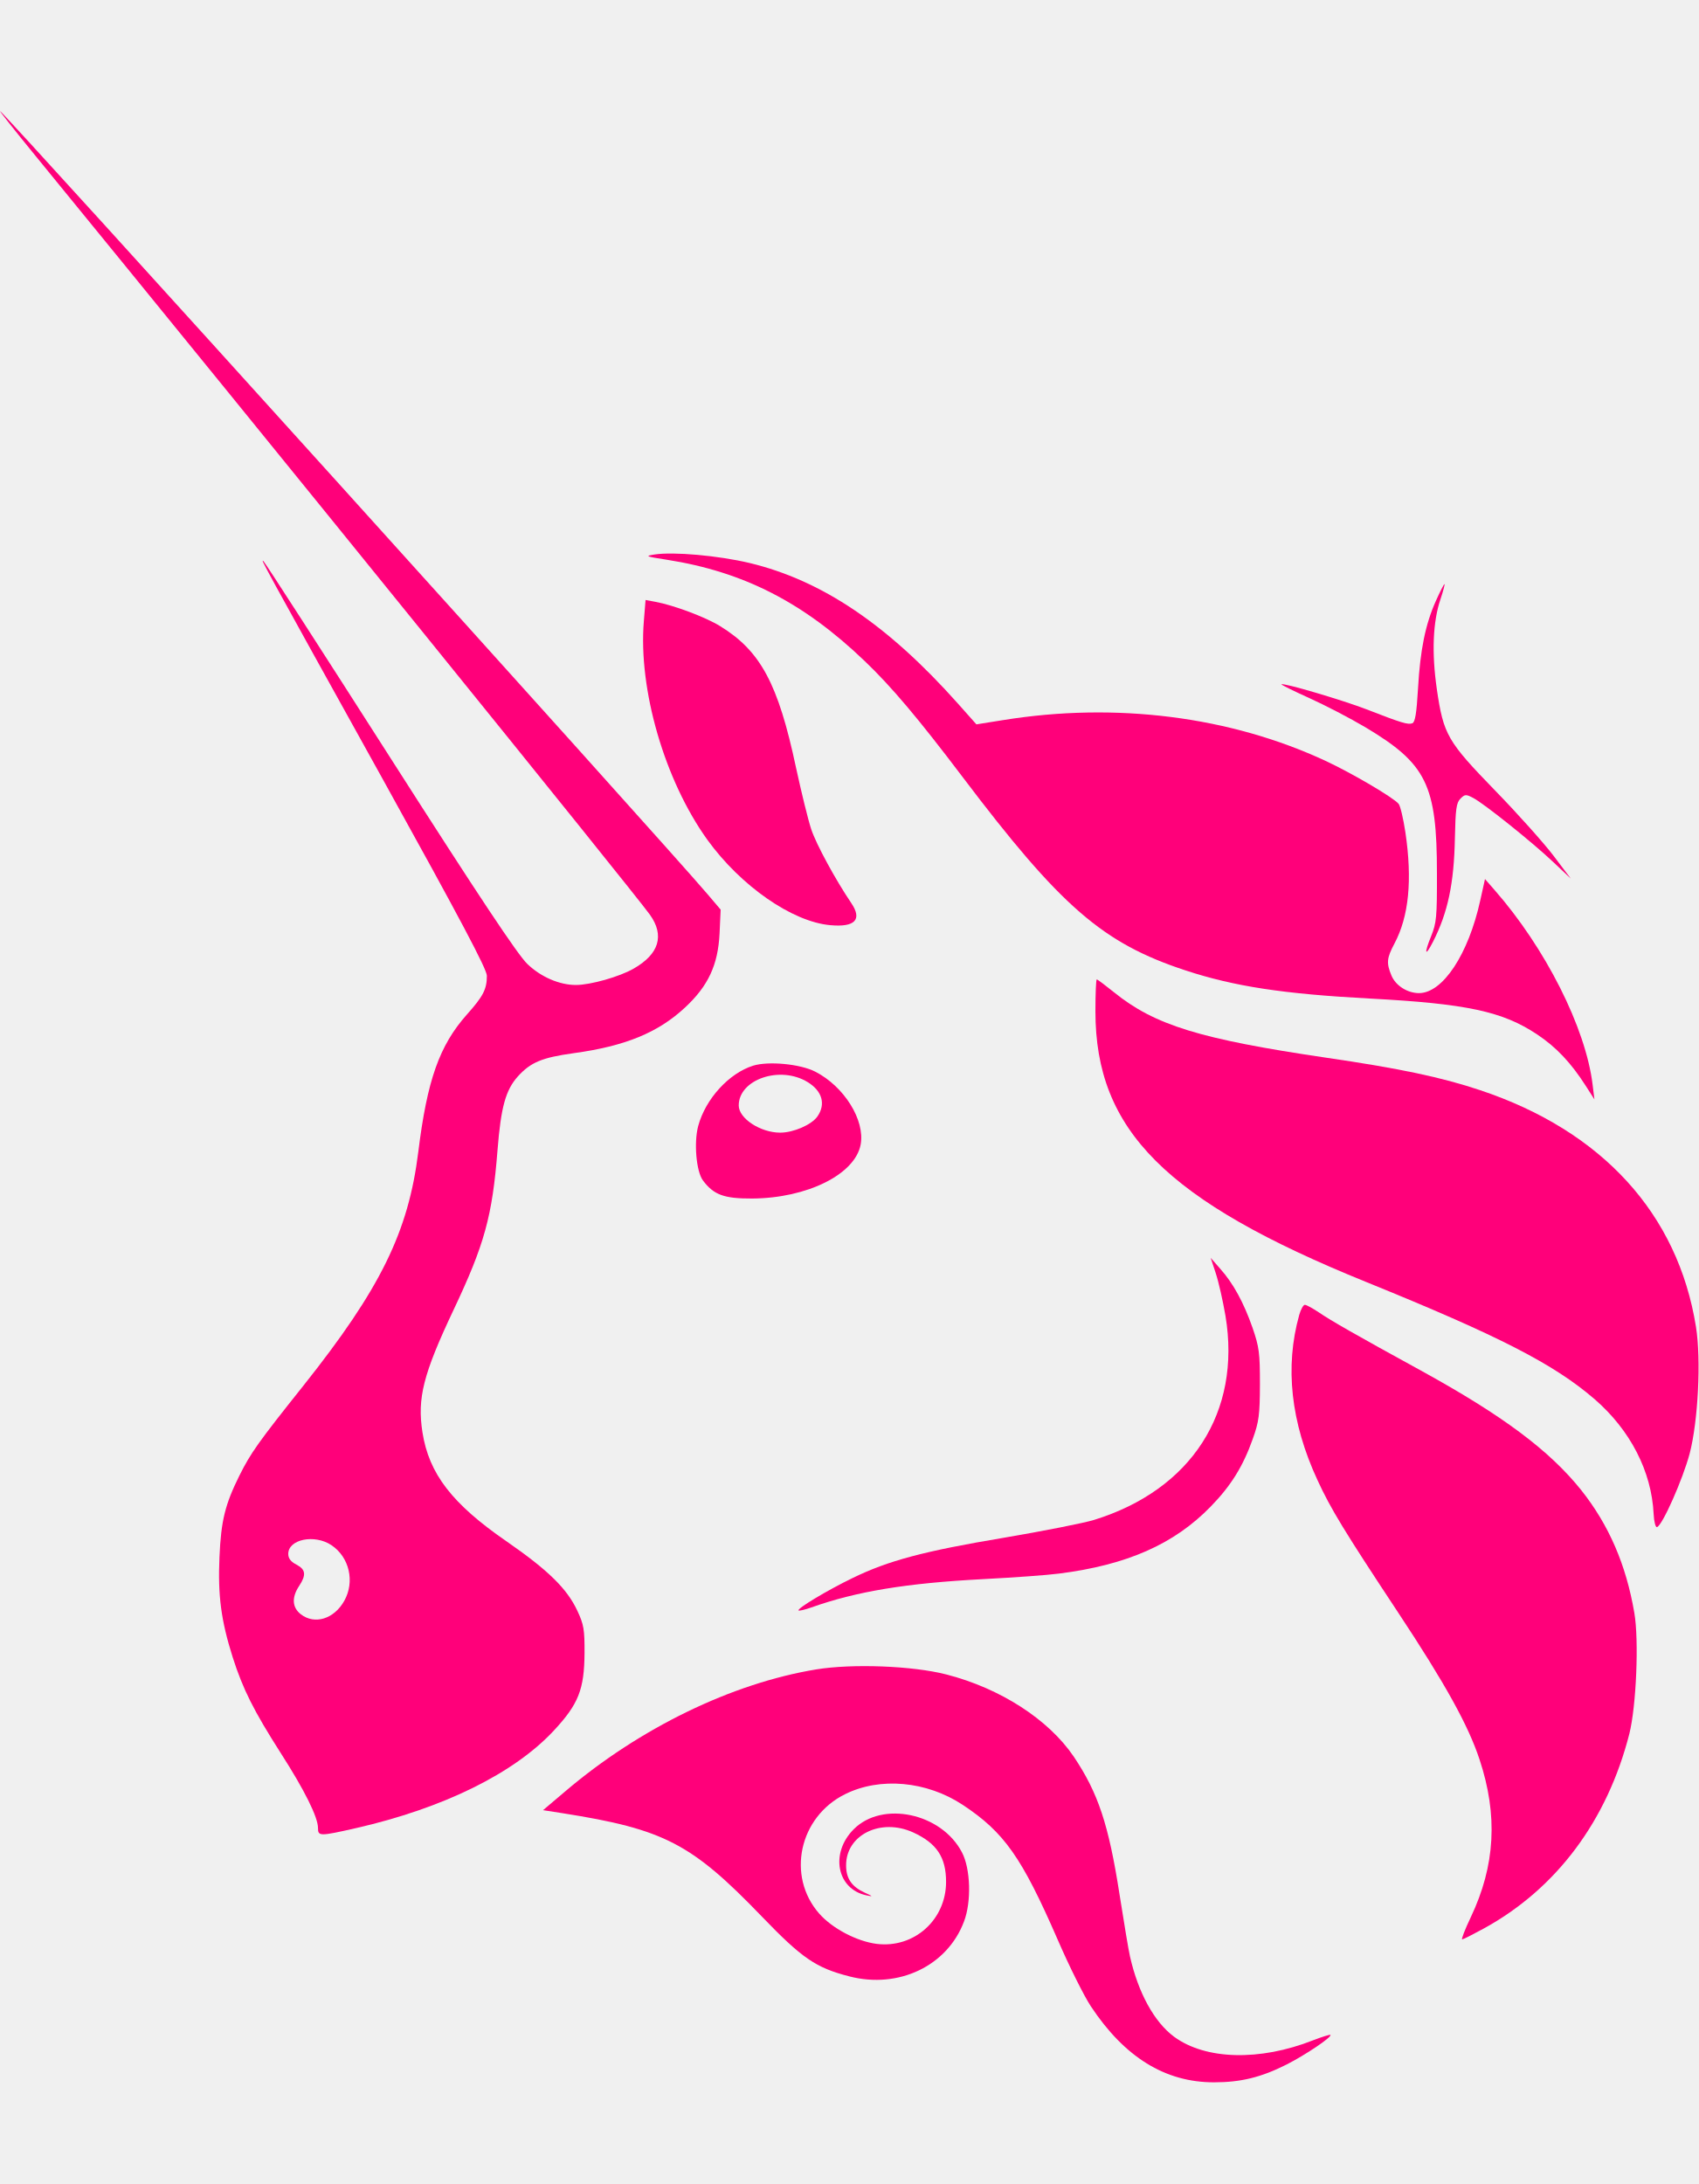
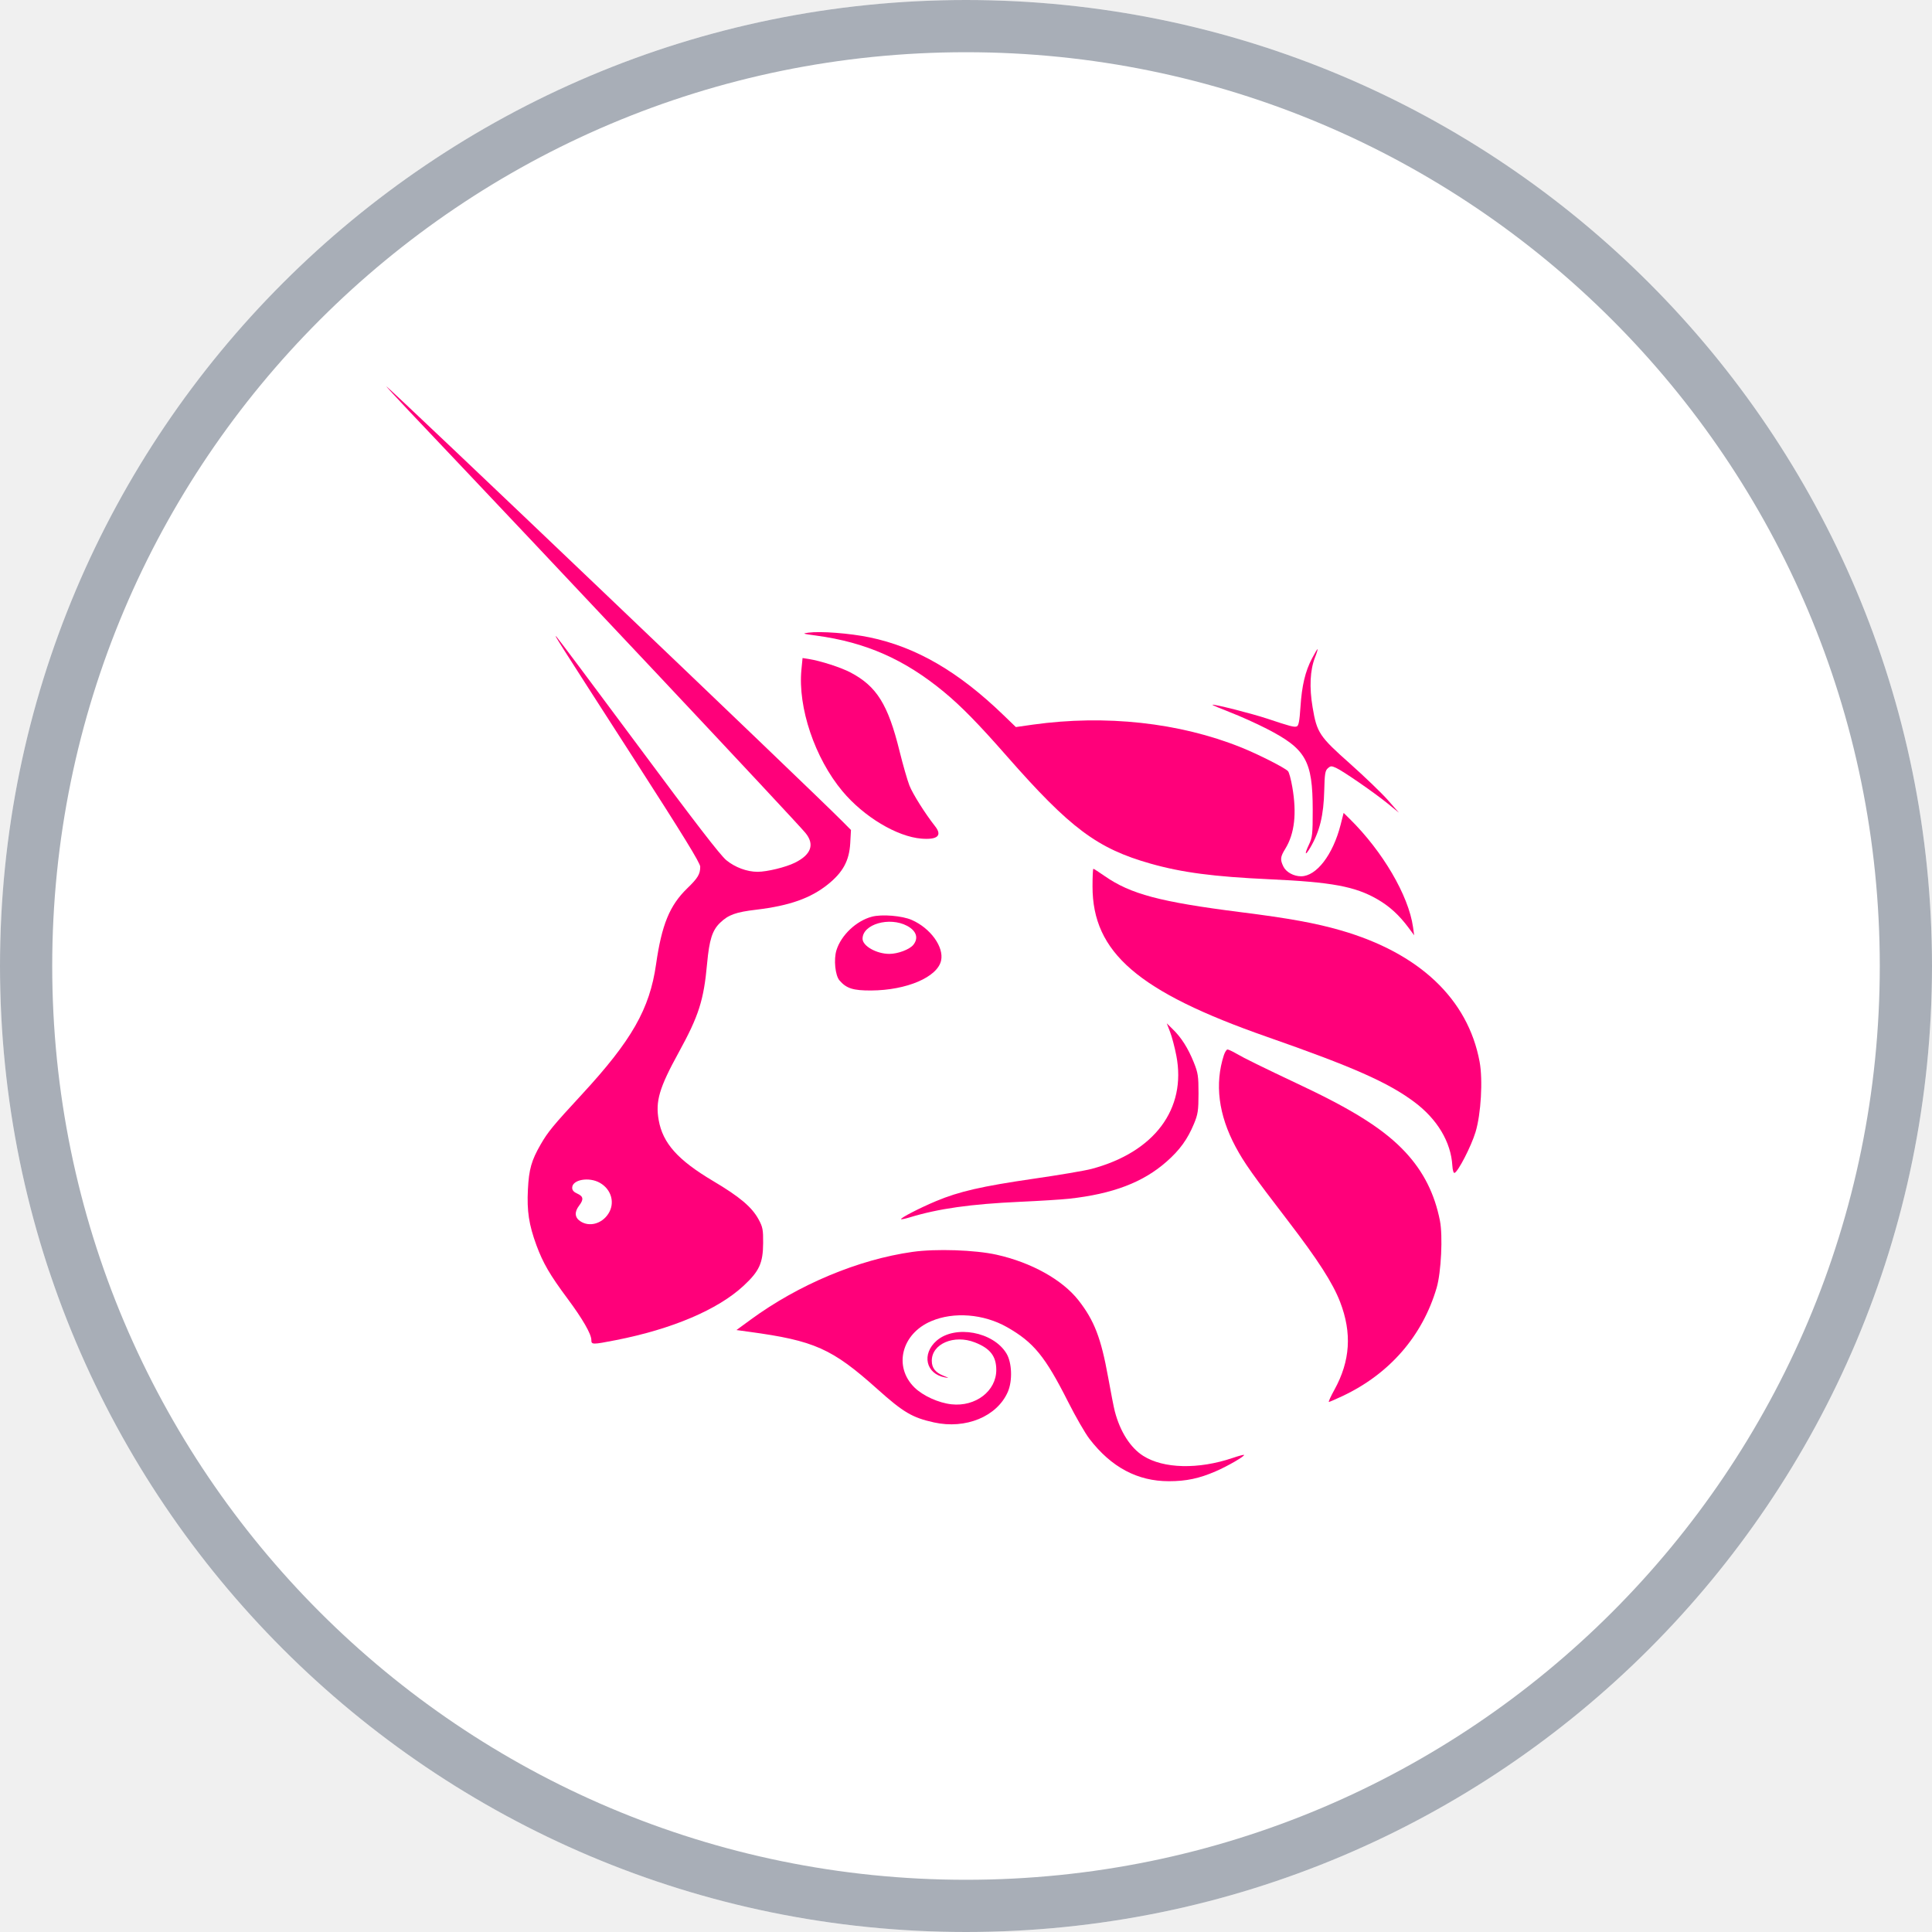
- <svg xmlns="http://www.w3.org/2000/svg" width="14" height="18" viewBox="0 0 14 18" fill="none">
-   <path d="M5.495 4.613C5.321 4.586 5.313 4.583 5.395 4.57C5.552 4.546 5.922 4.579 6.178 4.64C6.774 4.783 7.316 5.148 7.895 5.798L8.048 5.97L8.268 5.935C9.195 5.785 10.138 5.904 10.926 6.271C11.143 6.372 11.485 6.573 11.528 6.625C11.542 6.641 11.567 6.747 11.584 6.86C11.642 7.252 11.613 7.552 11.494 7.776C11.43 7.897 11.426 7.936 11.469 8.04C11.504 8.124 11.601 8.185 11.696 8.185C11.892 8.185 12.103 7.866 12.201 7.421L12.24 7.245L12.317 7.333C12.739 7.814 13.07 8.471 13.127 8.939L13.142 9.061L13.071 8.95C12.949 8.759 12.826 8.629 12.669 8.525C12.386 8.336 12.087 8.272 11.294 8.23C10.579 8.192 10.174 8.13 9.772 7.998C9.088 7.773 8.744 7.474 7.932 6.401C7.571 5.924 7.349 5.66 7.127 5.448C6.623 4.965 6.128 4.712 5.495 4.613Z" fill="#FF007A" />
-   <path d="M11.688 5.675C11.706 5.356 11.749 5.145 11.835 4.953C11.869 4.877 11.901 4.814 11.906 4.814C11.911 4.814 11.896 4.87 11.873 4.939C11.81 5.126 11.8 5.381 11.843 5.679C11.898 6.056 11.93 6.11 12.325 6.517C12.511 6.708 12.726 6.949 12.805 7.053L12.947 7.241L12.805 7.107C12.631 6.942 12.231 6.622 12.142 6.576C12.083 6.545 12.074 6.546 12.038 6.582C12.004 6.616 11.997 6.667 11.992 6.907C11.985 7.281 11.934 7.521 11.812 7.761C11.746 7.89 11.736 7.863 11.796 7.716C11.84 7.607 11.845 7.559 11.844 7.197C11.844 6.469 11.758 6.295 11.256 5.995C11.128 5.919 10.918 5.81 10.789 5.752C10.66 5.694 10.558 5.643 10.562 5.64C10.576 5.625 11.066 5.77 11.263 5.846C11.556 5.96 11.605 5.974 11.641 5.961C11.664 5.952 11.676 5.881 11.688 5.675Z" fill="#FF007A" />
-   <path d="M5.831 6.922C5.478 6.432 5.26 5.68 5.307 5.119L5.321 4.945L5.402 4.96C5.553 4.988 5.813 5.085 5.935 5.16C6.269 5.365 6.414 5.634 6.561 6.326C6.605 6.529 6.661 6.758 6.687 6.836C6.729 6.961 6.888 7.253 7.016 7.442C7.109 7.579 7.048 7.644 6.843 7.625C6.529 7.597 6.105 7.301 5.831 6.922Z" fill="#FF007A" />
-   <path d="M11.261 10.566C9.61 9.897 9.029 9.315 9.029 8.335C9.029 8.19 9.034 8.072 9.04 8.072C9.046 8.072 9.11 8.12 9.182 8.178C9.517 8.449 9.891 8.564 10.929 8.717C11.539 8.806 11.883 8.879 12.2 8.985C13.207 9.321 13.83 10.005 13.979 10.935C14.022 11.206 13.997 11.713 13.927 11.98C13.871 12.191 13.703 12.571 13.658 12.586C13.646 12.59 13.633 12.542 13.63 12.477C13.613 12.127 13.438 11.787 13.144 11.532C12.809 11.243 12.36 11.012 11.261 10.566Z" fill="#FF007A" />
-   <path d="M10.101 10.845C10.08 10.722 10.044 10.563 10.021 10.494L9.979 10.367L10.057 10.456C10.166 10.578 10.251 10.735 10.324 10.943C10.379 11.103 10.385 11.15 10.385 11.409C10.384 11.663 10.377 11.716 10.326 11.859C10.246 12.085 10.146 12.246 9.978 12.418C9.677 12.727 9.289 12.898 8.73 12.969C8.633 12.982 8.349 13.002 8.1 13.015C7.472 13.048 7.059 13.116 6.688 13.248C6.634 13.267 6.587 13.278 6.582 13.273C6.567 13.258 6.82 13.106 7.029 13.005C7.323 12.862 7.616 12.784 8.273 12.674C8.597 12.619 8.932 12.553 9.017 12.527C9.82 12.279 10.233 11.638 10.101 10.845Z" fill="#FF007A" />
-   <path d="M10.859 12.198C10.639 11.723 10.589 11.265 10.709 10.837C10.722 10.791 10.743 10.754 10.755 10.754C10.768 10.754 10.819 10.782 10.87 10.816C10.971 10.885 11.174 11.001 11.714 11.297C12.387 11.667 12.771 11.954 13.033 12.281C13.261 12.568 13.403 12.895 13.471 13.293C13.51 13.519 13.487 14.062 13.43 14.289C13.248 15.005 12.828 15.568 12.227 15.896C12.139 15.944 12.06 15.984 12.052 15.984C12.043 15.984 12.075 15.902 12.123 15.801C12.325 15.376 12.348 14.962 12.195 14.501C12.102 14.219 11.911 13.875 11.526 13.293C11.079 12.617 10.969 12.437 10.859 12.198Z" fill="#FF007A" />
-   <path d="M4.659 14.764C5.271 14.243 6.033 13.873 6.727 13.759C7.026 13.71 7.525 13.729 7.802 13.801C8.246 13.915 8.643 14.172 8.85 14.477C9.051 14.776 9.138 15.036 9.228 15.615C9.264 15.844 9.302 16.073 9.314 16.125C9.382 16.425 9.514 16.665 9.677 16.786C9.936 16.977 10.383 16.989 10.822 16.816C10.897 16.787 10.962 16.767 10.966 16.771C10.982 16.787 10.761 16.936 10.605 17.015C10.395 17.121 10.228 17.162 10.006 17.162C9.603 17.162 9.269 16.955 8.991 16.535C8.936 16.452 8.812 16.204 8.717 15.984C8.422 15.307 8.277 15.101 7.935 14.875C7.638 14.679 7.254 14.644 6.966 14.787C6.587 14.974 6.481 15.462 6.752 15.771C6.86 15.894 7.062 16 7.226 16.021C7.534 16.059 7.798 15.823 7.798 15.51C7.798 15.307 7.721 15.191 7.526 15.102C7.259 14.981 6.972 15.123 6.974 15.375C6.974 15.483 7.021 15.55 7.128 15.599C7.197 15.63 7.198 15.633 7.142 15.621C6.897 15.57 6.84 15.273 7.037 15.076C7.273 14.839 7.761 14.943 7.929 15.267C8 15.402 8.008 15.673 7.946 15.836C7.809 16.202 7.408 16.394 7.001 16.289C6.725 16.218 6.612 16.141 6.278 15.794C5.698 15.192 5.473 15.076 4.637 14.944L4.476 14.919L4.659 14.764Z" fill="#FF007A" />
-   <path fill-rule="evenodd" clip-rule="evenodd" d="M0.285 1.275C2.222 3.644 5.208 7.333 5.357 7.539C5.479 7.71 5.433 7.863 5.223 7.983C5.107 8.05 4.867 8.118 4.747 8.118C4.611 8.118 4.458 8.052 4.347 7.945C4.268 7.87 3.95 7.392 3.217 6.245C2.656 5.367 2.186 4.639 2.173 4.627C2.143 4.599 2.144 4.6 3.16 6.431C3.797 7.581 4.013 7.988 4.013 8.042C4.013 8.153 3.983 8.211 3.847 8.363C3.622 8.617 3.521 8.902 3.448 9.492C3.366 10.153 3.137 10.62 2.501 11.42C2.128 11.888 2.067 11.974 1.973 12.162C1.855 12.4 1.822 12.533 1.809 12.833C1.795 13.15 1.822 13.355 1.918 13.659C2.003 13.924 2.091 14.099 2.315 14.45C2.509 14.752 2.621 14.977 2.621 15.065C2.621 15.135 2.634 15.135 2.934 15.067C3.653 14.903 4.237 14.616 4.565 14.263C4.768 14.045 4.816 13.924 4.818 13.625C4.819 13.43 4.812 13.389 4.759 13.276C4.674 13.093 4.518 12.941 4.176 12.704C3.727 12.395 3.535 12.146 3.482 11.804C3.438 11.523 3.489 11.324 3.737 10.799C3.994 10.256 4.058 10.025 4.101 9.477C4.129 9.124 4.168 8.984 4.268 8.872C4.374 8.755 4.468 8.716 4.729 8.68C5.153 8.622 5.423 8.511 5.645 8.305C5.838 8.126 5.918 7.953 5.931 7.694L5.94 7.497L5.833 7.371C5.443 6.913 0.024 0.915 0 0.915C-0.005 0.915 0.123 1.077 0.285 1.275ZM2.838 13.193C2.926 13.036 2.88 12.834 2.732 12.735C2.593 12.642 2.376 12.686 2.376 12.807C2.376 12.844 2.397 12.871 2.443 12.895C2.52 12.935 2.526 12.98 2.465 13.072C2.403 13.166 2.408 13.248 2.479 13.304C2.593 13.393 2.754 13.344 2.838 13.193Z" fill="#FF007A" />
-   <path fill-rule="evenodd" clip-rule="evenodd" d="M6.208 8.783C6.009 8.845 5.815 9.057 5.755 9.28C5.718 9.417 5.739 9.655 5.794 9.729C5.883 9.848 5.968 9.879 6.2 9.878C6.653 9.875 7.048 9.679 7.094 9.433C7.131 9.232 6.958 8.954 6.719 8.832C6.596 8.769 6.334 8.744 6.208 8.783ZM6.738 9.201C6.808 9.1 6.777 8.992 6.658 8.919C6.432 8.779 6.089 8.895 6.089 9.111C6.089 9.218 6.268 9.335 6.431 9.335C6.54 9.335 6.69 9.27 6.738 9.201Z" fill="#FF007A" />
+ <svg xmlns="http://www.w3.org/2000/svg" width="37" height="37" viewBox="0 0 37 37" fill="none">
+   <circle cx="18.5" cy="18.5" r="18.5" fill="white" />
+   <circle cx="18.5" cy="18.5" r="18" stroke="#A8AEB7" />
+   <path d="M15.63 12.172C15.369 12.137 15.358 12.133 15.481 12.116C15.716 12.085 16.271 12.127 16.653 12.206C17.546 12.391 18.358 12.863 19.224 13.701L19.455 13.924L19.784 13.877C21.172 13.684 22.584 13.838 23.765 14.312C24.09 14.442 24.602 14.701 24.666 14.768C24.687 14.789 24.724 14.926 24.749 15.072C24.837 15.577 24.793 15.964 24.616 16.253C24.519 16.41 24.513 16.46 24.578 16.595C24.63 16.702 24.775 16.782 24.918 16.782C25.212 16.781 25.528 16.369 25.674 15.796L25.732 15.568L25.848 15.682C26.479 16.303 26.976 17.151 27.061 17.754L27.083 17.912L26.977 17.769C26.794 17.523 26.61 17.355 26.375 17.22C25.951 16.976 25.503 16.893 24.316 16.839C23.244 16.79 22.637 16.71 22.036 16.54C21.012 16.25 20.496 15.864 19.28 14.479C18.741 13.864 18.407 13.523 18.075 13.249C17.32 12.626 16.579 12.3 15.63 12.172Z" fill="#FF007A" />
+   <path d="M24.905 13.543C24.932 13.131 24.996 12.859 25.126 12.611C25.177 12.512 25.225 12.432 25.232 12.432C25.24 12.432 25.218 12.504 25.183 12.593C25.089 12.834 25.073 13.164 25.138 13.547C25.22 14.034 25.267 14.104 25.86 14.63C26.137 14.877 26.46 15.188 26.578 15.321L26.791 15.564L26.578 15.39C26.317 15.178 25.718 14.764 25.586 14.705C25.497 14.666 25.484 14.666 25.429 14.714C25.379 14.757 25.368 14.823 25.361 15.132C25.35 15.615 25.274 15.925 25.092 16.235C24.993 16.402 24.977 16.366 25.067 16.177C25.134 16.036 25.14 15.974 25.14 15.507C25.139 14.568 25.01 14.342 24.258 13.956C24.067 13.858 23.753 13.716 23.56 13.642C23.366 13.567 23.213 13.502 23.219 13.497C23.24 13.479 23.974 13.665 24.269 13.763C24.709 13.91 24.781 13.929 24.834 13.912C24.87 13.9 24.888 13.809 24.905 13.543Z" fill="#FF007A" />
+   <path d="M16.134 15.153C15.605 14.52 15.278 13.551 15.348 12.826L15.37 12.602L15.491 12.621C15.717 12.657 16.107 12.783 16.289 12.879C16.79 13.143 17.007 13.491 17.227 14.384C17.292 14.646 17.377 14.942 17.416 15.042C17.479 15.203 17.716 15.58 17.909 15.825C18.048 16.001 17.956 16.085 17.649 16.061C17.179 16.024 16.544 15.643 16.134 15.153Z" fill="#FF007A" />
+   <path d="M24.265 19.857C21.794 18.993 20.923 18.242 20.923 16.977C20.923 16.791 20.93 16.638 20.939 16.638C20.948 16.638 21.044 16.7 21.152 16.775C21.653 17.124 22.214 17.273 23.768 17.47C24.682 17.585 25.197 17.679 25.672 17.816C27.18 18.25 28.113 19.132 28.336 20.333C28.401 20.682 28.363 21.336 28.258 21.681C28.175 21.954 27.922 22.445 27.855 22.463C27.837 22.469 27.819 22.407 27.814 22.323C27.788 21.872 27.526 21.433 27.085 21.104C26.584 20.73 25.911 20.432 24.265 19.857Z" fill="#FF007A" />
+   <path d="M22.528 20.216C22.497 20.056 22.443 19.851 22.408 19.762L22.345 19.598L22.462 19.713C22.624 19.87 22.752 20.073 22.861 20.342C22.944 20.548 22.953 20.609 22.953 20.943C22.952 21.271 22.942 21.339 22.865 21.524C22.744 21.816 22.595 22.023 22.343 22.245C21.892 22.644 21.311 22.865 20.474 22.957C20.328 22.973 19.904 22.999 19.531 23.016C18.59 23.059 17.972 23.146 17.416 23.316C17.336 23.34 17.264 23.355 17.257 23.349C17.235 23.329 17.613 23.134 17.926 23.003C18.367 22.818 18.806 22.718 19.789 22.575C20.275 22.505 20.777 22.42 20.904 22.386C22.107 22.066 22.726 21.239 22.528 20.216Z" fill="#FF007A" />
+   <path d="M23.663 21.963C23.335 21.35 23.26 20.758 23.439 20.206C23.459 20.147 23.49 20.099 23.508 20.099C23.527 20.099 23.604 20.135 23.68 20.179C23.832 20.268 24.135 20.417 24.944 20.8C25.953 21.277 26.528 21.647 26.919 22.07C27.262 22.44 27.474 22.862 27.576 23.376C27.634 23.667 27.6 24.367 27.514 24.661C27.243 25.585 26.612 26.311 25.713 26.735C25.581 26.797 25.463 26.848 25.45 26.849C25.437 26.849 25.485 26.743 25.557 26.613C25.859 26.064 25.894 25.529 25.665 24.935C25.525 24.571 25.239 24.127 24.663 23.376C23.993 22.503 23.828 22.271 23.663 21.963Z" fill="#FF007A" />
+   <path d="M14.377 25.272C15.295 24.6 16.436 24.122 17.476 23.975C17.923 23.912 18.67 23.937 19.085 24.029C19.75 24.177 20.345 24.508 20.654 24.902C20.956 25.288 21.086 25.624 21.221 26.371C21.274 26.666 21.332 26.962 21.35 27.029C21.451 27.416 21.648 27.726 21.893 27.881C22.282 28.128 22.951 28.144 23.608 27.921C23.72 27.883 23.817 27.857 23.824 27.863C23.848 27.883 23.516 28.076 23.283 28.177C22.968 28.314 22.718 28.367 22.386 28.367C21.783 28.367 21.283 28.1 20.865 27.557C20.783 27.451 20.599 27.131 20.455 26.846C20.014 25.973 19.796 25.707 19.285 25.416C18.839 25.163 18.265 25.117 17.833 25.302C17.265 25.543 17.107 26.173 17.513 26.572C17.675 26.731 17.976 26.868 18.223 26.894C18.683 26.944 19.08 26.64 19.08 26.236C19.08 25.973 18.963 25.823 18.671 25.709C18.272 25.552 17.843 25.735 17.845 26.061C17.845 26.2 17.915 26.287 18.075 26.35C18.178 26.391 18.181 26.394 18.097 26.379C17.73 26.313 17.645 25.929 17.939 25.674C18.293 25.369 19.024 25.504 19.275 25.921C19.381 26.096 19.393 26.445 19.301 26.656C19.095 27.128 18.495 27.376 17.886 27.241C17.471 27.149 17.302 27.05 16.802 26.602C15.934 25.825 15.597 25.675 14.344 25.505L14.104 25.472L14.377 25.272Z" fill="#FF007A" />
+   <path fill-rule="evenodd" clip-rule="evenodd" d="M7.827 7.865C10.728 10.922 15.2 15.683 15.423 15.949C15.606 16.169 15.537 16.367 15.223 16.522C15.048 16.609 14.689 16.696 14.509 16.696C14.306 16.696 14.077 16.611 13.91 16.474C13.792 16.376 13.316 15.759 12.218 14.279C11.377 13.146 10.674 12.207 10.655 12.191C10.61 12.155 10.611 12.156 12.132 14.519C13.087 16.003 13.41 16.528 13.41 16.598C13.41 16.741 13.365 16.816 13.162 17.012C12.824 17.34 12.673 17.708 12.564 18.469C12.442 19.323 12.098 19.926 11.145 20.958C10.587 21.562 10.496 21.673 10.355 21.916C10.178 22.223 10.129 22.394 10.11 22.782C10.089 23.191 10.129 23.455 10.273 23.847C10.399 24.189 10.531 24.416 10.867 24.868C11.158 25.259 11.325 25.549 11.325 25.663C11.325 25.753 11.345 25.753 11.795 25.665C12.871 25.454 13.746 25.082 14.237 24.627C14.542 24.345 14.613 24.19 14.615 23.804C14.617 23.551 14.607 23.498 14.528 23.353C14.4 23.117 14.167 22.92 13.654 22.616C12.981 22.216 12.694 21.895 12.615 21.453C12.55 21.09 12.625 20.834 12.997 20.157C13.382 19.456 13.478 19.157 13.542 18.451C13.584 17.994 13.642 17.814 13.793 17.67C13.95 17.519 14.092 17.468 14.482 17.422C15.117 17.346 15.522 17.204 15.855 16.937C16.143 16.706 16.264 16.484 16.283 16.149L16.297 15.895L16.135 15.732C15.551 15.141 7.436 7.4 7.4 7.4C7.393 7.4 7.585 7.609 7.827 7.865ZM11.65 23.245C11.782 23.042 11.712 22.781 11.491 22.654C11.283 22.533 10.958 22.59 10.958 22.747C10.958 22.795 10.989 22.83 11.058 22.86C11.173 22.912 11.182 22.97 11.091 23.089C10.998 23.21 11.006 23.316 11.112 23.387C11.282 23.503 11.524 23.44 11.65 23.245Z" fill="#FF007A" />
+   <path fill-rule="evenodd" clip-rule="evenodd" d="M16.697 17.556C16.398 17.635 16.108 17.91 16.019 18.198C15.964 18.373 15.995 18.681 16.077 18.776C16.21 18.93 16.338 18.971 16.685 18.969C17.364 18.965 17.955 18.712 18.023 18.395C18.08 18.136 17.82 17.776 17.463 17.619C17.279 17.537 16.887 17.505 16.697 17.556ZM17.491 18.095C17.596 17.965 17.55 17.826 17.372 17.731C17.032 17.551 16.519 17.7 16.519 17.978C16.519 18.117 16.787 18.268 17.032 18.268C17.195 18.268 17.419 18.184 17.491 18.095Z" fill="#FF007A" />
</svg>
